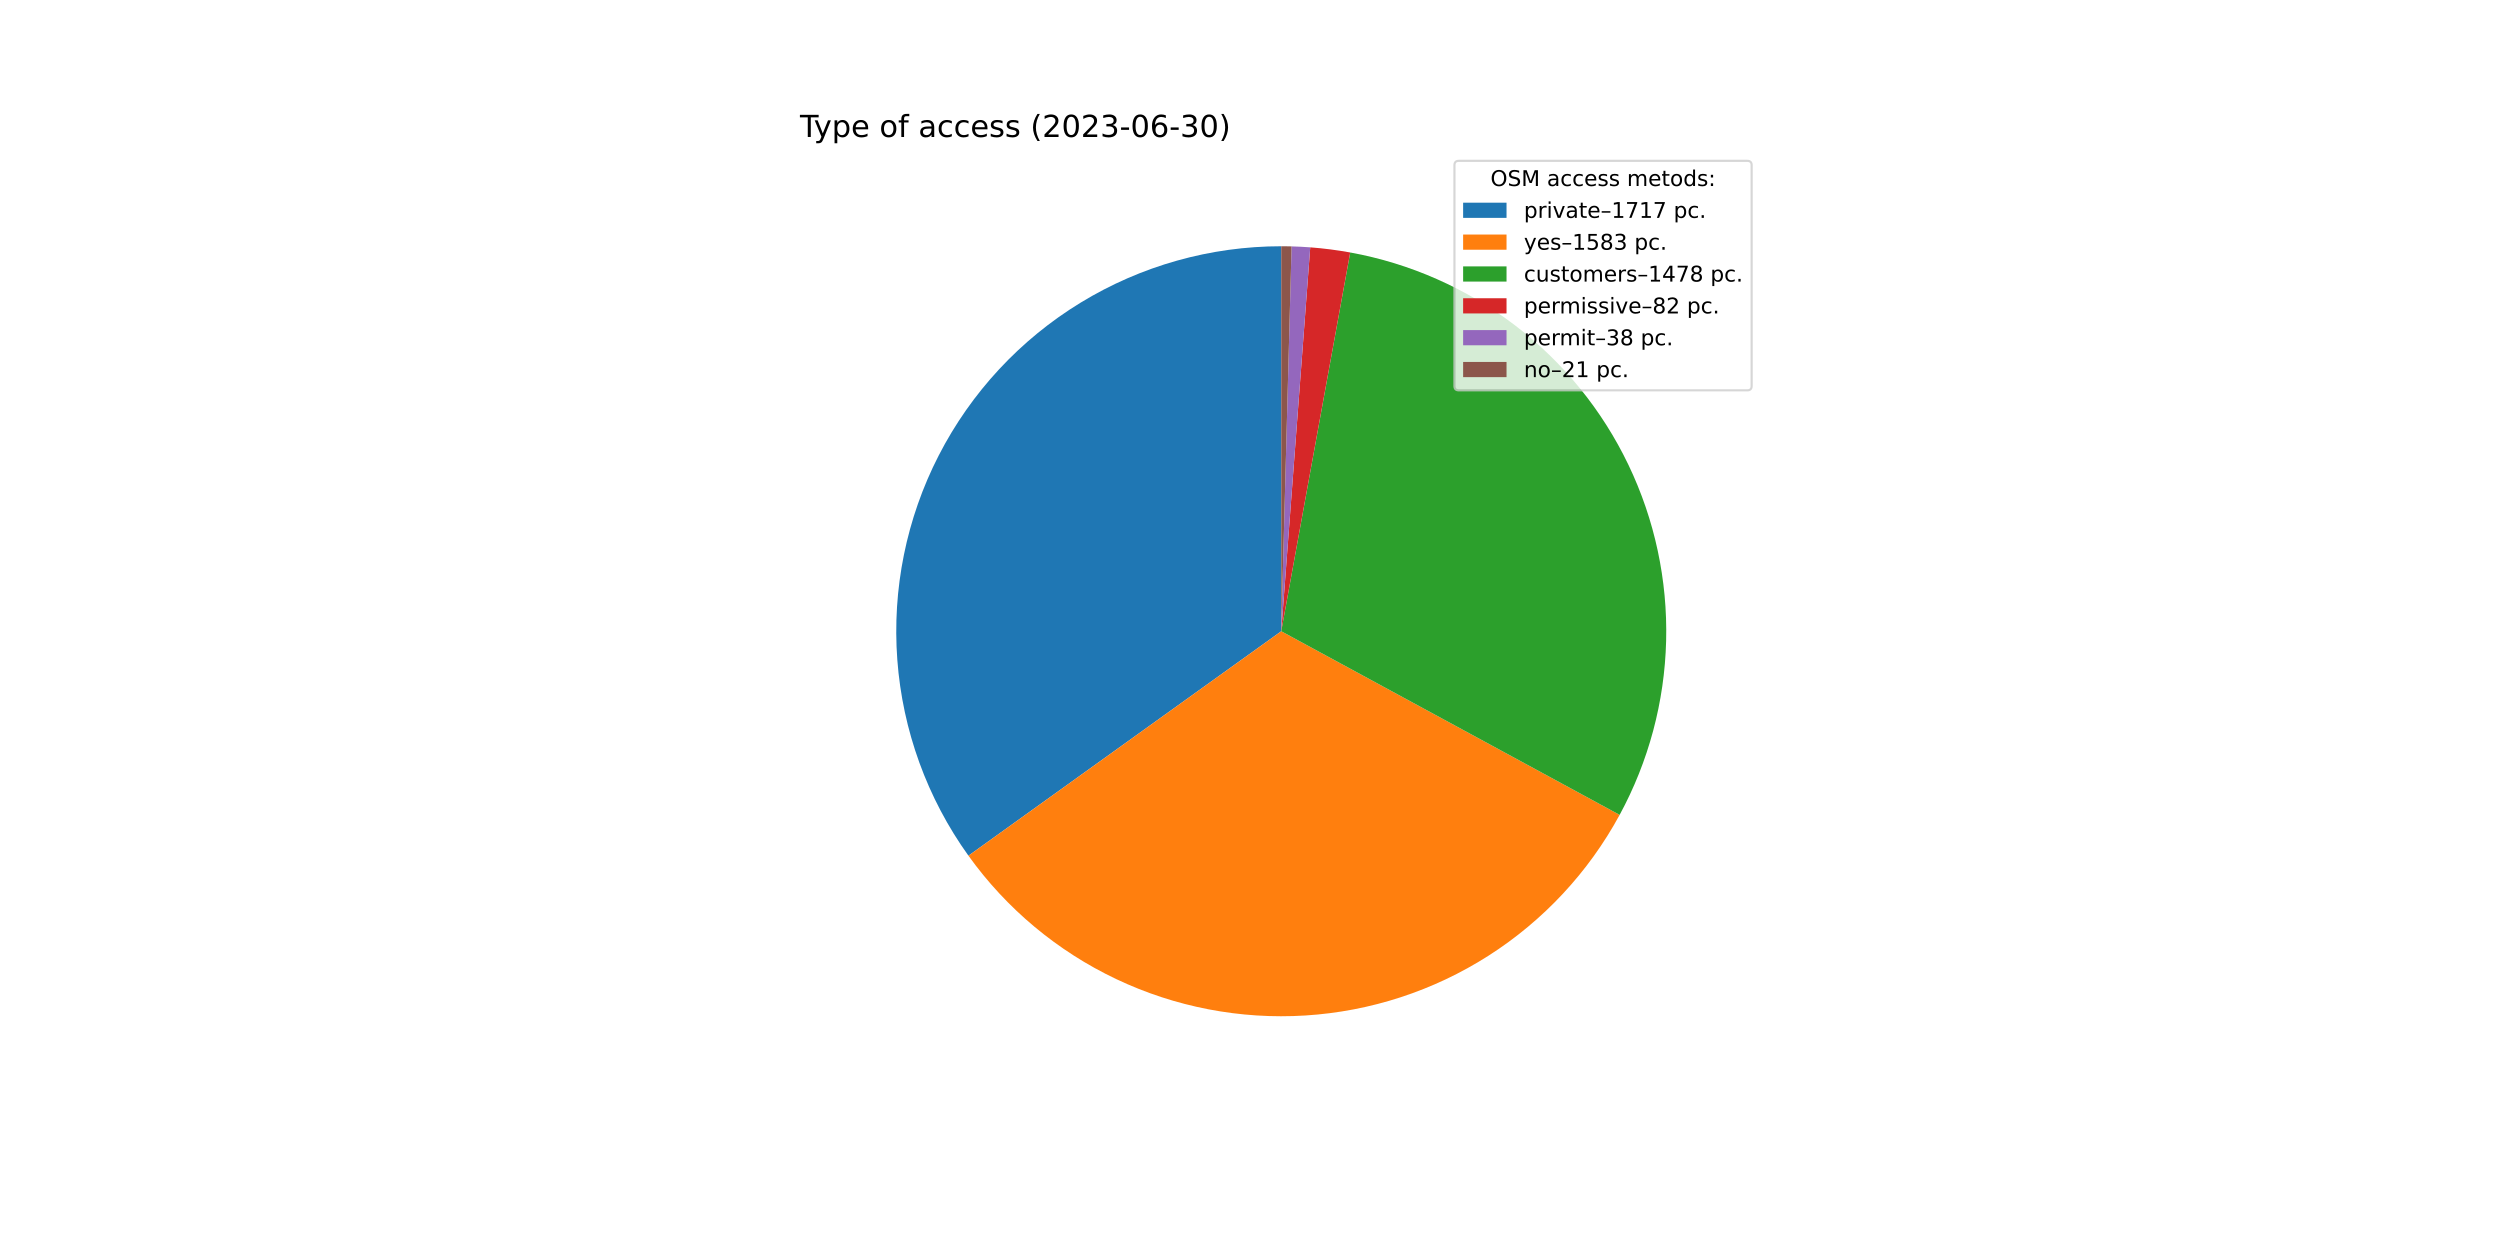
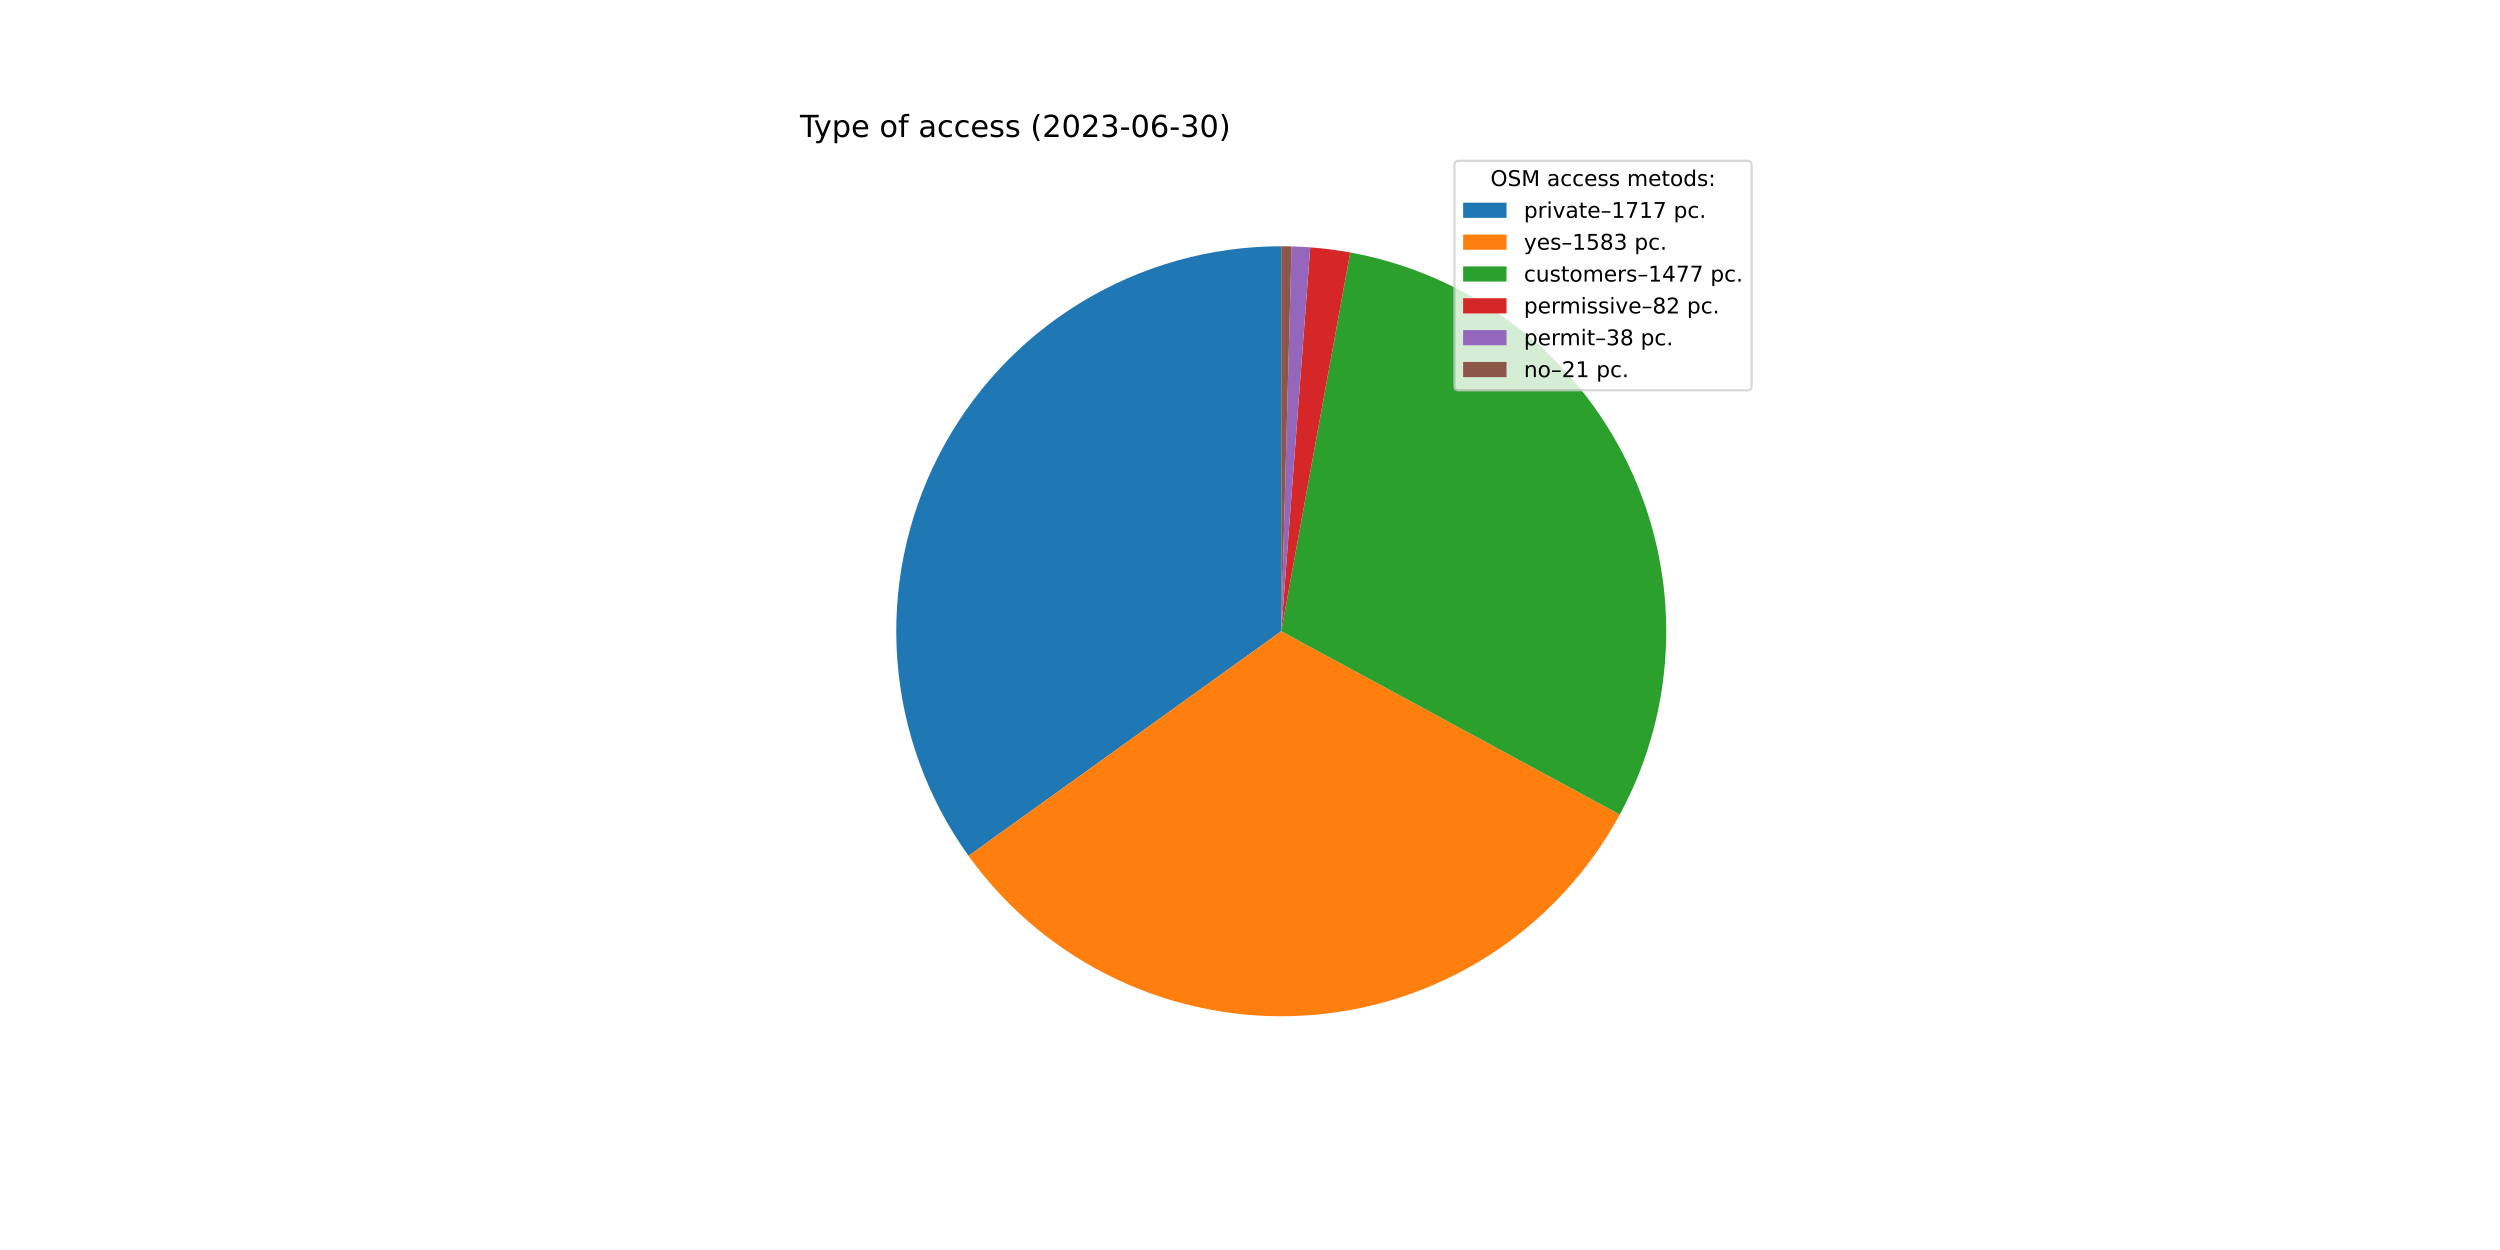
<svg xmlns="http://www.w3.org/2000/svg" xmlns:xlink="http://www.w3.org/1999/xlink" width="1152pt" height="576pt" viewBox="0 0 1152 576" version="1.1">
  <defs>
    <style type="text/css">*{stroke-linejoin: round; stroke-linecap: butt}</style>
  </defs>
  <g id="figure_1">
    <g id="patch_1">
      <path d="M 0 576  L 1152 576  L 1152 0  L 0 0  z " style="fill: #ffffff" />
    </g>
    <g id="axes_1">
      <g id="patch_2">
-         <path d="M 590.4 113.472  C 557.774 113.472 525.772 122.472 497.929 139.477  C 470.086 156.483 447.466 180.844 432.568 209.869  C 417.67 238.895 411.064 271.475 413.479 304.011  C 415.894 336.547 427.237 367.795 446.257 394.303  L 590.4 290.88  L 590.4 113.472  z " style="fill: #1f77b4" />
+         <path d="M 590.4 113.472  C 557.768 113.472 525.759 122.476 497.912 139.488  C 470.065 156.5 447.445 180.87 432.55 209.905  C 417.656 238.939 411.057 271.528 413.483 304.07  C 415.909 336.612 427.268 367.863 446.303 394.368  L 590.4 290.88  L 590.4 113.472  z " style="fill: #1f77b4" />
      </g>
      <g id="patch_3">
-         <path d="M 446.257 394.303  C 463.776 418.72 487.216 438.29 514.368 451.169  C 541.519 464.049 571.504 469.82 601.497 467.941  C 631.489 466.061 660.519 456.591 685.85 440.422  C 711.181 424.254 731.994 401.911 746.328 375.498  L 590.4 290.88  L 446.257 394.303  z " style="fill: #ff7f0e" />
+         <path d="M 446.303 394.368  C 463.837 418.782 487.291 438.344 514.455 451.211  C 541.62 464.078 571.614 469.833 601.612 467.933  C 631.61 466.034 660.638 456.541 685.963 440.35  C 711.287 424.159 732.086 401.795 746.4 375.364  L 590.4 290.88  L 446.303 394.368  z " style="fill: #ff7f0e" />
      </g>
      <g id="patch_4">
-         <path d="M 746.328 375.498  C 759.702 350.853 767.044 323.386 767.752 295.355  C 768.459 267.324 762.511 239.521 750.397 214.234  C 738.283 188.946 720.344 166.887 698.058 149.872  C 675.771 132.856 649.765 121.364 622.179 116.342  L 590.4 290.88  L 746.328 375.498  z " style="fill: #2ca02c" />
+         <path d="M 746.4 375.364  C 759.747 350.72 767.065 323.26 767.754 295.243  C 768.444 267.225 762.484 239.439 750.365 214.168  C 738.247 188.898 720.311 166.855 698.032 149.852  C 675.753 132.848 649.758 121.364 622.186 116.343  L 590.4 290.88  L 746.4 375.364  z " style="fill: #2ca02c" />
      </g>
      <g id="patch_5">
-         <path d="M 622.179 116.342  C 619.132 115.787 616.071 115.312 612.999 114.917  C 609.927 114.523 606.846 114.209 603.757 113.976  L 590.4 290.88  L 622.179 116.342  z " style="fill: #d62728" />
+         <path d="M 622.186 116.343  C 619.138 115.788 616.076 115.313 613.004 114.918  C 609.931 114.523 606.849 114.209 603.76 113.976  L 590.4 290.88  L 622.186 116.343  z " style="fill: #d62728" />
      </g>
      <g id="patch_6">
-         <path d="M 603.757 113.976  C 602.326 113.867 600.894 113.777 599.46 113.704  C 598.027 113.63 596.593 113.574 595.158 113.536  L 590.4 290.88  L 603.757 113.976  z " style="fill: #9467bd" />
+         <path d="M 603.76 113.976  C 602.329 113.868 600.896 113.777 599.462 113.704  C 598.029 113.63 596.594 113.574 595.159 113.536  L 590.4 290.88  L 603.76 113.976  z " style="fill: #9467bd" />
      </g>
      <g id="patch_7">
-         <path d="M 595.158 113.536  C 594.365 113.515 593.572 113.499 592.779 113.488  C 591.986 113.477 591.193 113.472 590.4 113.472  L 590.4 290.88  L 595.158 113.536  z " style="fill: #8c564b" />
+         <path d="M 595.159 113.536  C 594.366 113.515 593.573 113.499 592.78 113.488  C 591.987 113.477 591.193 113.472 590.4 113.472  L 590.4 290.88  L 595.159 113.536  z " style="fill: #8c564b" />
      </g>
      <g id="matplotlib.axis_1" />
      <g id="matplotlib.axis_2" />
      <g id="text_1">
        <g transform="translate(368.64 63.12)scale(0.14 -0.14)">
          <defs>
            <path id="DejaVuSans-54" d="M -19 4666  L 3928 4666  L 3928 4134  L 2272 4134  L 2272 0  L 1638 0  L 1638 4134  L -19 4134  L -19 4666  z " transform="scale(0.015625)" />
            <path id="DejaVuSans-79" d="M 2059 -325  Q 1816 -950 1584 -1140  Q 1353 -1331 966 -1331  L 506 -1331  L 506 -850  L 844 -850  Q 1081 -850 1212 -737  Q 1344 -625 1503 -206  L 1606 56  L 191 3500  L 800 3500  L 1894 763  L 2988 3500  L 3597 3500  L 2059 -325  z " transform="scale(0.015625)" />
            <path id="DejaVuSans-70" d="M 1159 525  L 1159 -1331  L 581 -1331  L 581 3500  L 1159 3500  L 1159 2969  Q 1341 3281 1617 3432  Q 1894 3584 2278 3584  Q 2916 3584 3314 3078  Q 3713 2572 3713 1747  Q 3713 922 3314 415  Q 2916 -91 2278 -91  Q 1894 -91 1617 61  Q 1341 213 1159 525  z M 3116 1747  Q 3116 2381 2855 2742  Q 2594 3103 2138 3103  Q 1681 3103 1420 2742  Q 1159 2381 1159 1747  Q 1159 1113 1420 752  Q 1681 391 2138 391  Q 2594 391 2855 752  Q 3116 1113 3116 1747  z " transform="scale(0.015625)" />
            <path id="DejaVuSans-65" d="M 3597 1894  L 3597 1613  L 953 1613  Q 991 1019 1311 708  Q 1631 397 2203 397  Q 2534 397 2845 478  Q 3156 559 3463 722  L 3463 178  Q 3153 47 2828 -22  Q 2503 -91 2169 -91  Q 1331 -91 842 396  Q 353 884 353 1716  Q 353 2575 817 3079  Q 1281 3584 2069 3584  Q 2775 3584 3186 3129  Q 3597 2675 3597 1894  z M 3022 2063  Q 3016 2534 2758 2815  Q 2500 3097 2075 3097  Q 1594 3097 1305 2825  Q 1016 2553 972 2059  L 3022 2063  z " transform="scale(0.015625)" />
            <path id="DejaVuSans-20" transform="scale(0.015625)" />
            <path id="DejaVuSans-6f" d="M 1959 3097  Q 1497 3097 1228 2736  Q 959 2375 959 1747  Q 959 1119 1226 758  Q 1494 397 1959 397  Q 2419 397 2687 759  Q 2956 1122 2956 1747  Q 2956 2369 2687 2733  Q 2419 3097 1959 3097  z M 1959 3584  Q 2709 3584 3137 3096  Q 3566 2609 3566 1747  Q 3566 888 3137 398  Q 2709 -91 1959 -91  Q 1206 -91 779 398  Q 353 888 353 1747  Q 353 2609 779 3096  Q 1206 3584 1959 3584  z " transform="scale(0.015625)" />
            <path id="DejaVuSans-66" d="M 2375 4863  L 2375 4384  L 1825 4384  Q 1516 4384 1395 4259  Q 1275 4134 1275 3809  L 1275 3500  L 2222 3500  L 2222 3053  L 1275 3053  L 1275 0  L 697 0  L 697 3053  L 147 3053  L 147 3500  L 697 3500  L 697 3744  Q 697 4328 969 4595  Q 1241 4863 1831 4863  L 2375 4863  z " transform="scale(0.015625)" />
            <path id="DejaVuSans-61" d="M 2194 1759  Q 1497 1759 1228 1600  Q 959 1441 959 1056  Q 959 750 1161 570  Q 1363 391 1709 391  Q 2188 391 2477 730  Q 2766 1069 2766 1631  L 2766 1759  L 2194 1759  z M 3341 1997  L 3341 0  L 2766 0  L 2766 531  Q 2569 213 2275 61  Q 1981 -91 1556 -91  Q 1019 -91 701 211  Q 384 513 384 1019  Q 384 1609 779 1909  Q 1175 2209 1959 2209  L 2766 2209  L 2766 2266  Q 2766 2663 2505 2880  Q 2244 3097 1772 3097  Q 1472 3097 1187 3025  Q 903 2953 641 2809  L 641 3341  Q 956 3463 1253 3523  Q 1550 3584 1831 3584  Q 2591 3584 2966 3190  Q 3341 2797 3341 1997  z " transform="scale(0.015625)" />
            <path id="DejaVuSans-63" d="M 3122 3366  L 3122 2828  Q 2878 2963 2633 3030  Q 2388 3097 2138 3097  Q 1578 3097 1268 2742  Q 959 2388 959 1747  Q 959 1106 1268 751  Q 1578 397 2138 397  Q 2388 397 2633 464  Q 2878 531 3122 666  L 3122 134  Q 2881 22 2623 -34  Q 2366 -91 2075 -91  Q 1284 -91 818 406  Q 353 903 353 1747  Q 353 2603 823 3093  Q 1294 3584 2113 3584  Q 2378 3584 2631 3529  Q 2884 3475 3122 3366  z " transform="scale(0.015625)" />
            <path id="DejaVuSans-73" d="M 2834 3397  L 2834 2853  Q 2591 2978 2328 3040  Q 2066 3103 1784 3103  Q 1356 3103 1142 2972  Q 928 2841 928 2578  Q 928 2378 1081 2264  Q 1234 2150 1697 2047  L 1894 2003  Q 2506 1872 2764 1633  Q 3022 1394 3022 966  Q 3022 478 2636 193  Q 2250 -91 1575 -91  Q 1294 -91 989 -36  Q 684 19 347 128  L 347 722  Q 666 556 975 473  Q 1284 391 1588 391  Q 1994 391 2212 530  Q 2431 669 2431 922  Q 2431 1156 2273 1281  Q 2116 1406 1581 1522  L 1381 1569  Q 847 1681 609 1914  Q 372 2147 372 2553  Q 372 3047 722 3315  Q 1072 3584 1716 3584  Q 2034 3584 2315 3537  Q 2597 3491 2834 3397  z " transform="scale(0.015625)" />
            <path id="DejaVuSans-28" d="M 1984 4856  Q 1566 4138 1362 3434  Q 1159 2731 1159 2009  Q 1159 1288 1364 580  Q 1569 -128 1984 -844  L 1484 -844  Q 1016 -109 783 600  Q 550 1309 550 2009  Q 550 2706 781 3412  Q 1013 4119 1484 4856  L 1984 4856  z " transform="scale(0.015625)" />
            <path id="DejaVuSans-32" d="M 1228 531  L 3431 531  L 3431 0  L 469 0  L 469 531  Q 828 903 1448 1529  Q 2069 2156 2228 2338  Q 2531 2678 2651 2914  Q 2772 3150 2772 3378  Q 2772 3750 2511 3984  Q 2250 4219 1831 4219  Q 1534 4219 1204 4116  Q 875 4013 500 3803  L 500 4441  Q 881 4594 1212 4672  Q 1544 4750 1819 4750  Q 2544 4750 2975 4387  Q 3406 4025 3406 3419  Q 3406 3131 3298 2873  Q 3191 2616 2906 2266  Q 2828 2175 2409 1742  Q 1991 1309 1228 531  z " transform="scale(0.015625)" />
            <path id="DejaVuSans-30" d="M 2034 4250  Q 1547 4250 1301 3770  Q 1056 3291 1056 2328  Q 1056 1369 1301 889  Q 1547 409 2034 409  Q 2525 409 2770 889  Q 3016 1369 3016 2328  Q 3016 3291 2770 3770  Q 2525 4250 2034 4250  z M 2034 4750  Q 2819 4750 3233 4129  Q 3647 3509 3647 2328  Q 3647 1150 3233 529  Q 2819 -91 2034 -91  Q 1250 -91 836 529  Q 422 1150 422 2328  Q 422 3509 836 4129  Q 1250 4750 2034 4750  z " transform="scale(0.015625)" />
            <path id="DejaVuSans-33" d="M 2597 2516  Q 3050 2419 3304 2112  Q 3559 1806 3559 1356  Q 3559 666 3084 287  Q 2609 -91 1734 -91  Q 1441 -91 1130 -33  Q 819 25 488 141  L 488 750  Q 750 597 1062 519  Q 1375 441 1716 441  Q 2309 441 2620 675  Q 2931 909 2931 1356  Q 2931 1769 2642 2001  Q 2353 2234 1838 2234  L 1294 2234  L 1294 2753  L 1863 2753  Q 2328 2753 2575 2939  Q 2822 3125 2822 3475  Q 2822 3834 2567 4026  Q 2313 4219 1838 4219  Q 1578 4219 1281 4162  Q 984 4106 628 3988  L 628 4550  Q 988 4650 1302 4700  Q 1616 4750 1894 4750  Q 2613 4750 3031 4423  Q 3450 4097 3450 3541  Q 3450 3153 3228 2886  Q 3006 2619 2597 2516  z " transform="scale(0.015625)" />
            <path id="DejaVuSans-2d" d="M 313 2009  L 1997 2009  L 1997 1497  L 313 1497  L 313 2009  z " transform="scale(0.015625)" />
            <path id="DejaVuSans-36" d="M 2113 2584  Q 1688 2584 1439 2293  Q 1191 2003 1191 1497  Q 1191 994 1439 701  Q 1688 409 2113 409  Q 2538 409 2786 701  Q 3034 994 3034 1497  Q 3034 2003 2786 2293  Q 2538 2584 2113 2584  z M 3366 4563  L 3366 3988  Q 3128 4100 2886 4159  Q 2644 4219 2406 4219  Q 1781 4219 1451 3797  Q 1122 3375 1075 2522  Q 1259 2794 1537 2939  Q 1816 3084 2150 3084  Q 2853 3084 3261 2657  Q 3669 2231 3669 1497  Q 3669 778 3244 343  Q 2819 -91 2113 -91  Q 1303 -91 875 529  Q 447 1150 447 2328  Q 447 3434 972 4092  Q 1497 4750 2381 4750  Q 2619 4750 2861 4703  Q 3103 4656 3366 4563  z " transform="scale(0.015625)" />
            <path id="DejaVuSans-29" d="M 513 4856  L 1013 4856  Q 1481 4119 1714 3412  Q 1947 2706 1947 2009  Q 1947 1309 1714 600  Q 1481 -109 1013 -844  L 513 -844  Q 928 -128 1133 580  Q 1338 1288 1338 2009  Q 1338 2731 1133 3434  Q 928 4138 513 4856  z " transform="scale(0.015625)" />
          </defs>
          <use xlink:href="#DejaVuSans-54" />
          <use xlink:href="#DejaVuSans-79" x="45.459" />
          <use xlink:href="#DejaVuSans-70" x="104.639" />
          <use xlink:href="#DejaVuSans-65" x="168.115" />
          <use xlink:href="#DejaVuSans-20" x="229.639" />
          <use xlink:href="#DejaVuSans-6f" x="261.426" />
          <use xlink:href="#DejaVuSans-66" x="322.607" />
          <use xlink:href="#DejaVuSans-20" x="357.812" />
          <use xlink:href="#DejaVuSans-61" x="389.6" />
          <use xlink:href="#DejaVuSans-63" x="450.879" />
          <use xlink:href="#DejaVuSans-63" x="505.859" />
          <use xlink:href="#DejaVuSans-65" x="560.84" />
          <use xlink:href="#DejaVuSans-73" x="622.363" />
          <use xlink:href="#DejaVuSans-73" x="674.463" />
          <use xlink:href="#DejaVuSans-20" x="726.562" />
          <use xlink:href="#DejaVuSans-28" x="758.35" />
          <use xlink:href="#DejaVuSans-32" x="797.363" />
          <use xlink:href="#DejaVuSans-30" x="860.986" />
          <use xlink:href="#DejaVuSans-32" x="924.609" />
          <use xlink:href="#DejaVuSans-33" x="988.232" />
          <use xlink:href="#DejaVuSans-2d" x="1051.855" />
          <use xlink:href="#DejaVuSans-30" x="1087.939" />
          <use xlink:href="#DejaVuSans-36" x="1151.562" />
          <use xlink:href="#DejaVuSans-2d" x="1215.186" />
          <use xlink:href="#DejaVuSans-33" x="1251.27" />
          <use xlink:href="#DejaVuSans-30" x="1314.893" />
          <use xlink:href="#DejaVuSans-29" x="1378.516" />
        </g>
      </g>
      <g id="legend_1">
        <g id="patch_8">
          <path d="M 672.208 179.867  L 805.16 179.867  Q 807.16 179.867 807.16 177.867  L 807.16 76.12  Q 807.16 74.12 805.16 74.12  L 672.208 74.12  Q 670.208 74.12 670.208 76.12  L 670.208 177.867  Q 670.208 179.867 672.208 179.867  z " style="fill: #ffffff; opacity: 0.8; stroke: #cccccc; stroke-linejoin: miter" />
        </g>
        <g id="text_2">
          <g transform="translate(686.8038 85.71844)scale(0.1 -0.1)">
            <defs>
              <path id="DejaVuSans-4f" d="M 2522 4238  Q 1834 4238 1429 3725  Q 1025 3213 1025 2328  Q 1025 1447 1429 934  Q 1834 422 2522 422  Q 3209 422 3611 934  Q 4013 1447 4013 2328  Q 4013 3213 3611 3725  Q 3209 4238 2522 4238  z M 2522 4750  Q 3503 4750 4090 4092  Q 4678 3434 4678 2328  Q 4678 1225 4090 567  Q 3503 -91 2522 -91  Q 1538 -91 948 565  Q 359 1222 359 2328  Q 359 3434 948 4092  Q 1538 4750 2522 4750  z " transform="scale(0.015625)" />
              <path id="DejaVuSans-53" d="M 3425 4513  L 3425 3897  Q 3066 4069 2747 4153  Q 2428 4238 2131 4238  Q 1616 4238 1336 4038  Q 1056 3838 1056 3469  Q 1056 3159 1242 3001  Q 1428 2844 1947 2747  L 2328 2669  Q 3034 2534 3370 2195  Q 3706 1856 3706 1288  Q 3706 609 3251 259  Q 2797 -91 1919 -91  Q 1588 -91 1214 -16  Q 841 59 441 206  L 441 856  Q 825 641 1194 531  Q 1563 422 1919 422  Q 2459 422 2753 634  Q 3047 847 3047 1241  Q 3047 1584 2836 1778  Q 2625 1972 2144 2069  L 1759 2144  Q 1053 2284 737 2584  Q 422 2884 422 3419  Q 422 4038 858 4394  Q 1294 4750 2059 4750  Q 2388 4750 2728 4690  Q 3069 4631 3425 4513  z " transform="scale(0.015625)" />
              <path id="DejaVuSans-4d" d="M 628 4666  L 1569 4666  L 2759 1491  L 3956 4666  L 4897 4666  L 4897 0  L 4281 0  L 4281 4097  L 3078 897  L 2444 897  L 1241 4097  L 1241 0  L 628 0  L 628 4666  z " transform="scale(0.015625)" />
              <path id="DejaVuSans-6d" d="M 3328 2828  Q 3544 3216 3844 3400  Q 4144 3584 4550 3584  Q 5097 3584 5394 3201  Q 5691 2819 5691 2113  L 5691 0  L 5113 0  L 5113 2094  Q 5113 2597 4934 2840  Q 4756 3084 4391 3084  Q 3944 3084 3684 2787  Q 3425 2491 3425 1978  L 3425 0  L 2847 0  L 2847 2094  Q 2847 2600 2669 2842  Q 2491 3084 2119 3084  Q 1678 3084 1418 2786  Q 1159 2488 1159 1978  L 1159 0  L 581 0  L 581 3500  L 1159 3500  L 1159 2956  Q 1356 3278 1631 3431  Q 1906 3584 2284 3584  Q 2666 3584 2933 3390  Q 3200 3197 3328 2828  z " transform="scale(0.015625)" />
              <path id="DejaVuSans-74" d="M 1172 4494  L 1172 3500  L 2356 3500  L 2356 3053  L 1172 3053  L 1172 1153  Q 1172 725 1289 603  Q 1406 481 1766 481  L 2356 481  L 2356 0  L 1766 0  Q 1100 0 847 248  Q 594 497 594 1153  L 594 3053  L 172 3053  L 172 3500  L 594 3500  L 594 4494  L 1172 4494  z " transform="scale(0.015625)" />
              <path id="DejaVuSans-64" d="M 2906 2969  L 2906 4863  L 3481 4863  L 3481 0  L 2906 0  L 2906 525  Q 2725 213 2448 61  Q 2172 -91 1784 -91  Q 1150 -91 751 415  Q 353 922 353 1747  Q 353 2572 751 3078  Q 1150 3584 1784 3584  Q 2172 3584 2448 3432  Q 2725 3281 2906 2969  z M 947 1747  Q 947 1113 1208 752  Q 1469 391 1925 391  Q 2381 391 2643 752  Q 2906 1113 2906 1747  Q 2906 2381 2643 2742  Q 2381 3103 1925 3103  Q 1469 3103 1208 2742  Q 947 2381 947 1747  z " transform="scale(0.015625)" />
              <path id="DejaVuSans-3a" d="M 750 794  L 1409 794  L 1409 0  L 750 0  L 750 794  z M 750 3309  L 1409 3309  L 1409 2516  L 750 2516  L 750 3309  z " transform="scale(0.015625)" />
            </defs>
            <use xlink:href="#DejaVuSans-4f" />
            <use xlink:href="#DejaVuSans-53" x="78.711" />
            <use xlink:href="#DejaVuSans-4d" x="142.188" />
            <use xlink:href="#DejaVuSans-20" x="228.467" />
            <use xlink:href="#DejaVuSans-61" x="260.254" />
            <use xlink:href="#DejaVuSans-63" x="321.533" />
            <use xlink:href="#DejaVuSans-63" x="376.514" />
            <use xlink:href="#DejaVuSans-65" x="431.494" />
            <use xlink:href="#DejaVuSans-73" x="493.018" />
            <use xlink:href="#DejaVuSans-73" x="545.117" />
            <use xlink:href="#DejaVuSans-20" x="597.217" />
            <use xlink:href="#DejaVuSans-6d" x="629.004" />
            <use xlink:href="#DejaVuSans-65" x="726.416" />
            <use xlink:href="#DejaVuSans-74" x="787.939" />
            <use xlink:href="#DejaVuSans-6f" x="827.148" />
            <use xlink:href="#DejaVuSans-64" x="888.33" />
            <use xlink:href="#DejaVuSans-73" x="951.807" />
            <use xlink:href="#DejaVuSans-3a" x="1003.906" />
          </g>
        </g>
        <g id="patch_9">
          <path d="M 674.208 100.397  L 694.208 100.397  L 694.208 93.397  L 674.208 93.397  z " style="fill: #1f77b4" />
        </g>
        <g id="text_3">
          <g transform="translate(702.2084 100.3966)scale(0.1 -0.1)">
            <defs>
              <path id="DejaVuSans-72" d="M 2631 2963  Q 2534 3019 2420 3045  Q 2306 3072 2169 3072  Q 1681 3072 1420 2755  Q 1159 2438 1159 1844  L 1159 0  L 581 0  L 581 3500  L 1159 3500  L 1159 2956  Q 1341 3275 1631 3429  Q 1922 3584 2338 3584  Q 2397 3584 2469 3576  Q 2541 3569 2628 3553  L 2631 2963  z " transform="scale(0.015625)" />
              <path id="DejaVuSans-69" d="M 603 3500  L 1178 3500  L 1178 0  L 603 0  L 603 3500  z M 603 4863  L 1178 4863  L 1178 4134  L 603 4134  L 603 4863  z " transform="scale(0.015625)" />
              <path id="DejaVuSans-76" d="M 191 3500  L 800 3500  L 1894 563  L 2988 3500  L 3597 3500  L 2284 0  L 1503 0  L 191 3500  z " transform="scale(0.015625)" />
              <path id="DejaVuSans-2013" d="M 313 1978  L 2888 1978  L 2888 1528  L 313 1528  L 313 1978  z " transform="scale(0.015625)" />
              <path id="DejaVuSans-31" d="M 794 531  L 1825 531  L 1825 4091  L 703 3866  L 703 4441  L 1819 4666  L 2450 4666  L 2450 531  L 3481 531  L 3481 0  L 794 0  L 794 531  z " transform="scale(0.015625)" />
              <path id="DejaVuSans-37" d="M 525 4666  L 3525 4666  L 3525 4397  L 1831 0  L 1172 0  L 2766 4134  L 525 4134  L 525 4666  z " transform="scale(0.015625)" />
              <path id="DejaVuSans-2e" d="M 684 794  L 1344 794  L 1344 0  L 684 0  L 684 794  z " transform="scale(0.015625)" />
            </defs>
            <use xlink:href="#DejaVuSans-70" />
            <use xlink:href="#DejaVuSans-72" x="63.477" />
            <use xlink:href="#DejaVuSans-69" x="104.59" />
            <use xlink:href="#DejaVuSans-76" x="132.373" />
            <use xlink:href="#DejaVuSans-61" x="191.553" />
            <use xlink:href="#DejaVuSans-74" x="252.832" />
            <use xlink:href="#DejaVuSans-65" x="292.041" />
            <use xlink:href="#DejaVuSans-2013" x="353.564" />
            <use xlink:href="#DejaVuSans-31" x="403.564" />
            <use xlink:href="#DejaVuSans-37" x="467.188" />
            <use xlink:href="#DejaVuSans-31" x="530.811" />
            <use xlink:href="#DejaVuSans-37" x="594.434" />
            <use xlink:href="#DejaVuSans-20" x="658.057" />
            <use xlink:href="#DejaVuSans-70" x="689.844" />
            <use xlink:href="#DejaVuSans-63" x="753.32" />
            <use xlink:href="#DejaVuSans-2e" x="808.301" />
          </g>
        </g>
        <g id="patch_10">
          <path d="M 674.208 115.075  L 694.208 115.075  L 694.208 108.075  L 674.208 108.075  z " style="fill: #ff7f0e" />
        </g>
        <g id="text_4">
          <g transform="translate(702.2084 115.0747)scale(0.1 -0.1)">
            <defs>
              <path id="DejaVuSans-35" d="M 691 4666  L 3169 4666  L 3169 4134  L 1269 4134  L 1269 2991  Q 1406 3038 1543 3061  Q 1681 3084 1819 3084  Q 2600 3084 3056 2656  Q 3513 2228 3513 1497  Q 3513 744 3044 326  Q 2575 -91 1722 -91  Q 1428 -91 1123 -41  Q 819 9 494 109  L 494 744  Q 775 591 1075 516  Q 1375 441 1709 441  Q 2250 441 2565 725  Q 2881 1009 2881 1497  Q 2881 1984 2565 2268  Q 2250 2553 1709 2553  Q 1456 2553 1204 2497  Q 953 2441 691 2322  L 691 4666  z " transform="scale(0.015625)" />
              <path id="DejaVuSans-38" d="M 2034 2216  Q 1584 2216 1326 1975  Q 1069 1734 1069 1313  Q 1069 891 1326 650  Q 1584 409 2034 409  Q 2484 409 2743 651  Q 3003 894 3003 1313  Q 3003 1734 2745 1975  Q 2488 2216 2034 2216  z M 1403 2484  Q 997 2584 770 2862  Q 544 3141 544 3541  Q 544 4100 942 4425  Q 1341 4750 2034 4750  Q 2731 4750 3128 4425  Q 3525 4100 3525 3541  Q 3525 3141 3298 2862  Q 3072 2584 2669 2484  Q 3125 2378 3379 2068  Q 3634 1759 3634 1313  Q 3634 634 3220 271  Q 2806 -91 2034 -91  Q 1263 -91 848 271  Q 434 634 434 1313  Q 434 1759 690 2068  Q 947 2378 1403 2484  z M 1172 3481  Q 1172 3119 1398 2916  Q 1625 2713 2034 2713  Q 2441 2713 2670 2916  Q 2900 3119 2900 3481  Q 2900 3844 2670 4047  Q 2441 4250 2034 4250  Q 1625 4250 1398 4047  Q 1172 3844 1172 3481  z " transform="scale(0.015625)" />
            </defs>
            <use xlink:href="#DejaVuSans-79" />
            <use xlink:href="#DejaVuSans-65" x="59.18" />
            <use xlink:href="#DejaVuSans-73" x="120.703" />
            <use xlink:href="#DejaVuSans-2013" x="172.803" />
            <use xlink:href="#DejaVuSans-31" x="222.803" />
            <use xlink:href="#DejaVuSans-35" x="286.426" />
            <use xlink:href="#DejaVuSans-38" x="350.049" />
            <use xlink:href="#DejaVuSans-33" x="413.672" />
            <use xlink:href="#DejaVuSans-20" x="477.295" />
            <use xlink:href="#DejaVuSans-70" x="509.082" />
            <use xlink:href="#DejaVuSans-63" x="572.559" />
            <use xlink:href="#DejaVuSans-2e" x="627.539" />
          </g>
        </g>
        <g id="patch_11">
          <path d="M 674.208 129.753  L 694.208 129.753  L 694.208 122.753  L 674.208 122.753  z " style="fill: #2ca02c" />
        </g>
        <g id="text_5">
          <g transform="translate(702.2084 129.7528)scale(0.1 -0.1)">
            <defs>
              <path id="DejaVuSans-75" d="M 544 1381  L 544 3500  L 1119 3500  L 1119 1403  Q 1119 906 1312 657  Q 1506 409 1894 409  Q 2359 409 2629 706  Q 2900 1003 2900 1516  L 2900 3500  L 3475 3500  L 3475 0  L 2900 0  L 2900 538  Q 2691 219 2414 64  Q 2138 -91 1772 -91  Q 1169 -91 856 284  Q 544 659 544 1381  z M 1991 3584  L 1991 3584  z " transform="scale(0.015625)" />
              <path id="DejaVuSans-34" d="M 2419 4116  L 825 1625  L 2419 1625  L 2419 4116  z M 2253 4666  L 3047 4666  L 3047 1625  L 3713 1625  L 3713 1100  L 3047 1100  L 3047 0  L 2419 0  L 2419 1100  L 313 1100  L 313 1709  L 2253 4666  z " transform="scale(0.015625)" />
            </defs>
            <use xlink:href="#DejaVuSans-63" />
            <use xlink:href="#DejaVuSans-75" x="54.98" />
            <use xlink:href="#DejaVuSans-73" x="118.359" />
            <use xlink:href="#DejaVuSans-74" x="170.459" />
            <use xlink:href="#DejaVuSans-6f" x="209.668" />
            <use xlink:href="#DejaVuSans-6d" x="270.85" />
            <use xlink:href="#DejaVuSans-65" x="368.262" />
            <use xlink:href="#DejaVuSans-72" x="429.785" />
            <use xlink:href="#DejaVuSans-73" x="470.898" />
            <use xlink:href="#DejaVuSans-2013" x="522.998" />
            <use xlink:href="#DejaVuSans-31" x="572.998" />
            <use xlink:href="#DejaVuSans-34" x="636.621" />
            <use xlink:href="#DejaVuSans-37" x="700.244" />
-             <use xlink:href="#DejaVuSans-38" x="763.867" />
+             <use xlink:href="#DejaVuSans-37" x="763.867" />
            <use xlink:href="#DejaVuSans-20" x="827.49" />
            <use xlink:href="#DejaVuSans-70" x="859.277" />
            <use xlink:href="#DejaVuSans-63" x="922.754" />
            <use xlink:href="#DejaVuSans-2e" x="977.734" />
          </g>
        </g>
        <g id="patch_12">
          <path d="M 674.208 144.431  L 694.208 144.431  L 694.208 137.431  L 674.208 137.431  z " style="fill: #d62728" />
        </g>
        <g id="text_6">
          <g transform="translate(702.2084 144.4309)scale(0.1 -0.1)">
            <use xlink:href="#DejaVuSans-70" />
            <use xlink:href="#DejaVuSans-65" x="63.477" />
            <use xlink:href="#DejaVuSans-72" x="125" />
            <use xlink:href="#DejaVuSans-6d" x="164.363" />
            <use xlink:href="#DejaVuSans-69" x="261.775" />
            <use xlink:href="#DejaVuSans-73" x="289.559" />
            <use xlink:href="#DejaVuSans-73" x="341.658" />
            <use xlink:href="#DejaVuSans-69" x="393.758" />
            <use xlink:href="#DejaVuSans-76" x="421.541" />
            <use xlink:href="#DejaVuSans-65" x="480.721" />
            <use xlink:href="#DejaVuSans-2013" x="542.244" />
            <use xlink:href="#DejaVuSans-38" x="592.244" />
            <use xlink:href="#DejaVuSans-32" x="655.867" />
            <use xlink:href="#DejaVuSans-20" x="719.49" />
            <use xlink:href="#DejaVuSans-70" x="751.277" />
            <use xlink:href="#DejaVuSans-63" x="814.754" />
            <use xlink:href="#DejaVuSans-2e" x="869.734" />
          </g>
        </g>
        <g id="patch_13">
          <path d="M 674.208 159.109  L 694.208 159.109  L 694.208 152.109  L 674.208 152.109  z " style="fill: #9467bd" />
        </g>
        <g id="text_7">
          <g transform="translate(702.2084 159.1091)scale(0.1 -0.1)">
            <use xlink:href="#DejaVuSans-70" />
            <use xlink:href="#DejaVuSans-65" x="63.477" />
            <use xlink:href="#DejaVuSans-72" x="125" />
            <use xlink:href="#DejaVuSans-6d" x="164.363" />
            <use xlink:href="#DejaVuSans-69" x="261.775" />
            <use xlink:href="#DejaVuSans-74" x="289.559" />
            <use xlink:href="#DejaVuSans-2013" x="328.768" />
            <use xlink:href="#DejaVuSans-33" x="378.768" />
            <use xlink:href="#DejaVuSans-38" x="442.391" />
            <use xlink:href="#DejaVuSans-20" x="506.014" />
            <use xlink:href="#DejaVuSans-70" x="537.801" />
            <use xlink:href="#DejaVuSans-63" x="601.277" />
            <use xlink:href="#DejaVuSans-2e" x="656.258" />
          </g>
        </g>
        <g id="patch_14">
          <path d="M 674.208 173.787  L 694.208 173.787  L 694.208 166.787  L 674.208 166.787  z " style="fill: #8c564b" />
        </g>
        <g id="text_8">
          <g transform="translate(702.2084 173.7872)scale(0.1 -0.1)">
            <defs>
              <path id="DejaVuSans-6e" d="M 3513 2113  L 3513 0  L 2938 0  L 2938 2094  Q 2938 2591 2744 2837  Q 2550 3084 2163 3084  Q 1697 3084 1428 2787  Q 1159 2491 1159 1978  L 1159 0  L 581 0  L 581 3500  L 1159 3500  L 1159 2956  Q 1366 3272 1645 3428  Q 1925 3584 2291 3584  Q 2894 3584 3203 3211  Q 3513 2838 3513 2113  z " transform="scale(0.015625)" />
            </defs>
            <use xlink:href="#DejaVuSans-6e" />
            <use xlink:href="#DejaVuSans-6f" x="63.379" />
            <use xlink:href="#DejaVuSans-2013" x="124.561" />
            <use xlink:href="#DejaVuSans-32" x="174.561" />
            <use xlink:href="#DejaVuSans-31" x="238.184" />
            <use xlink:href="#DejaVuSans-20" x="301.807" />
            <use xlink:href="#DejaVuSans-70" x="333.594" />
            <use xlink:href="#DejaVuSans-63" x="397.07" />
            <use xlink:href="#DejaVuSans-2e" x="452.051" />
          </g>
        </g>
      </g>
    </g>
  </g>
</svg>
